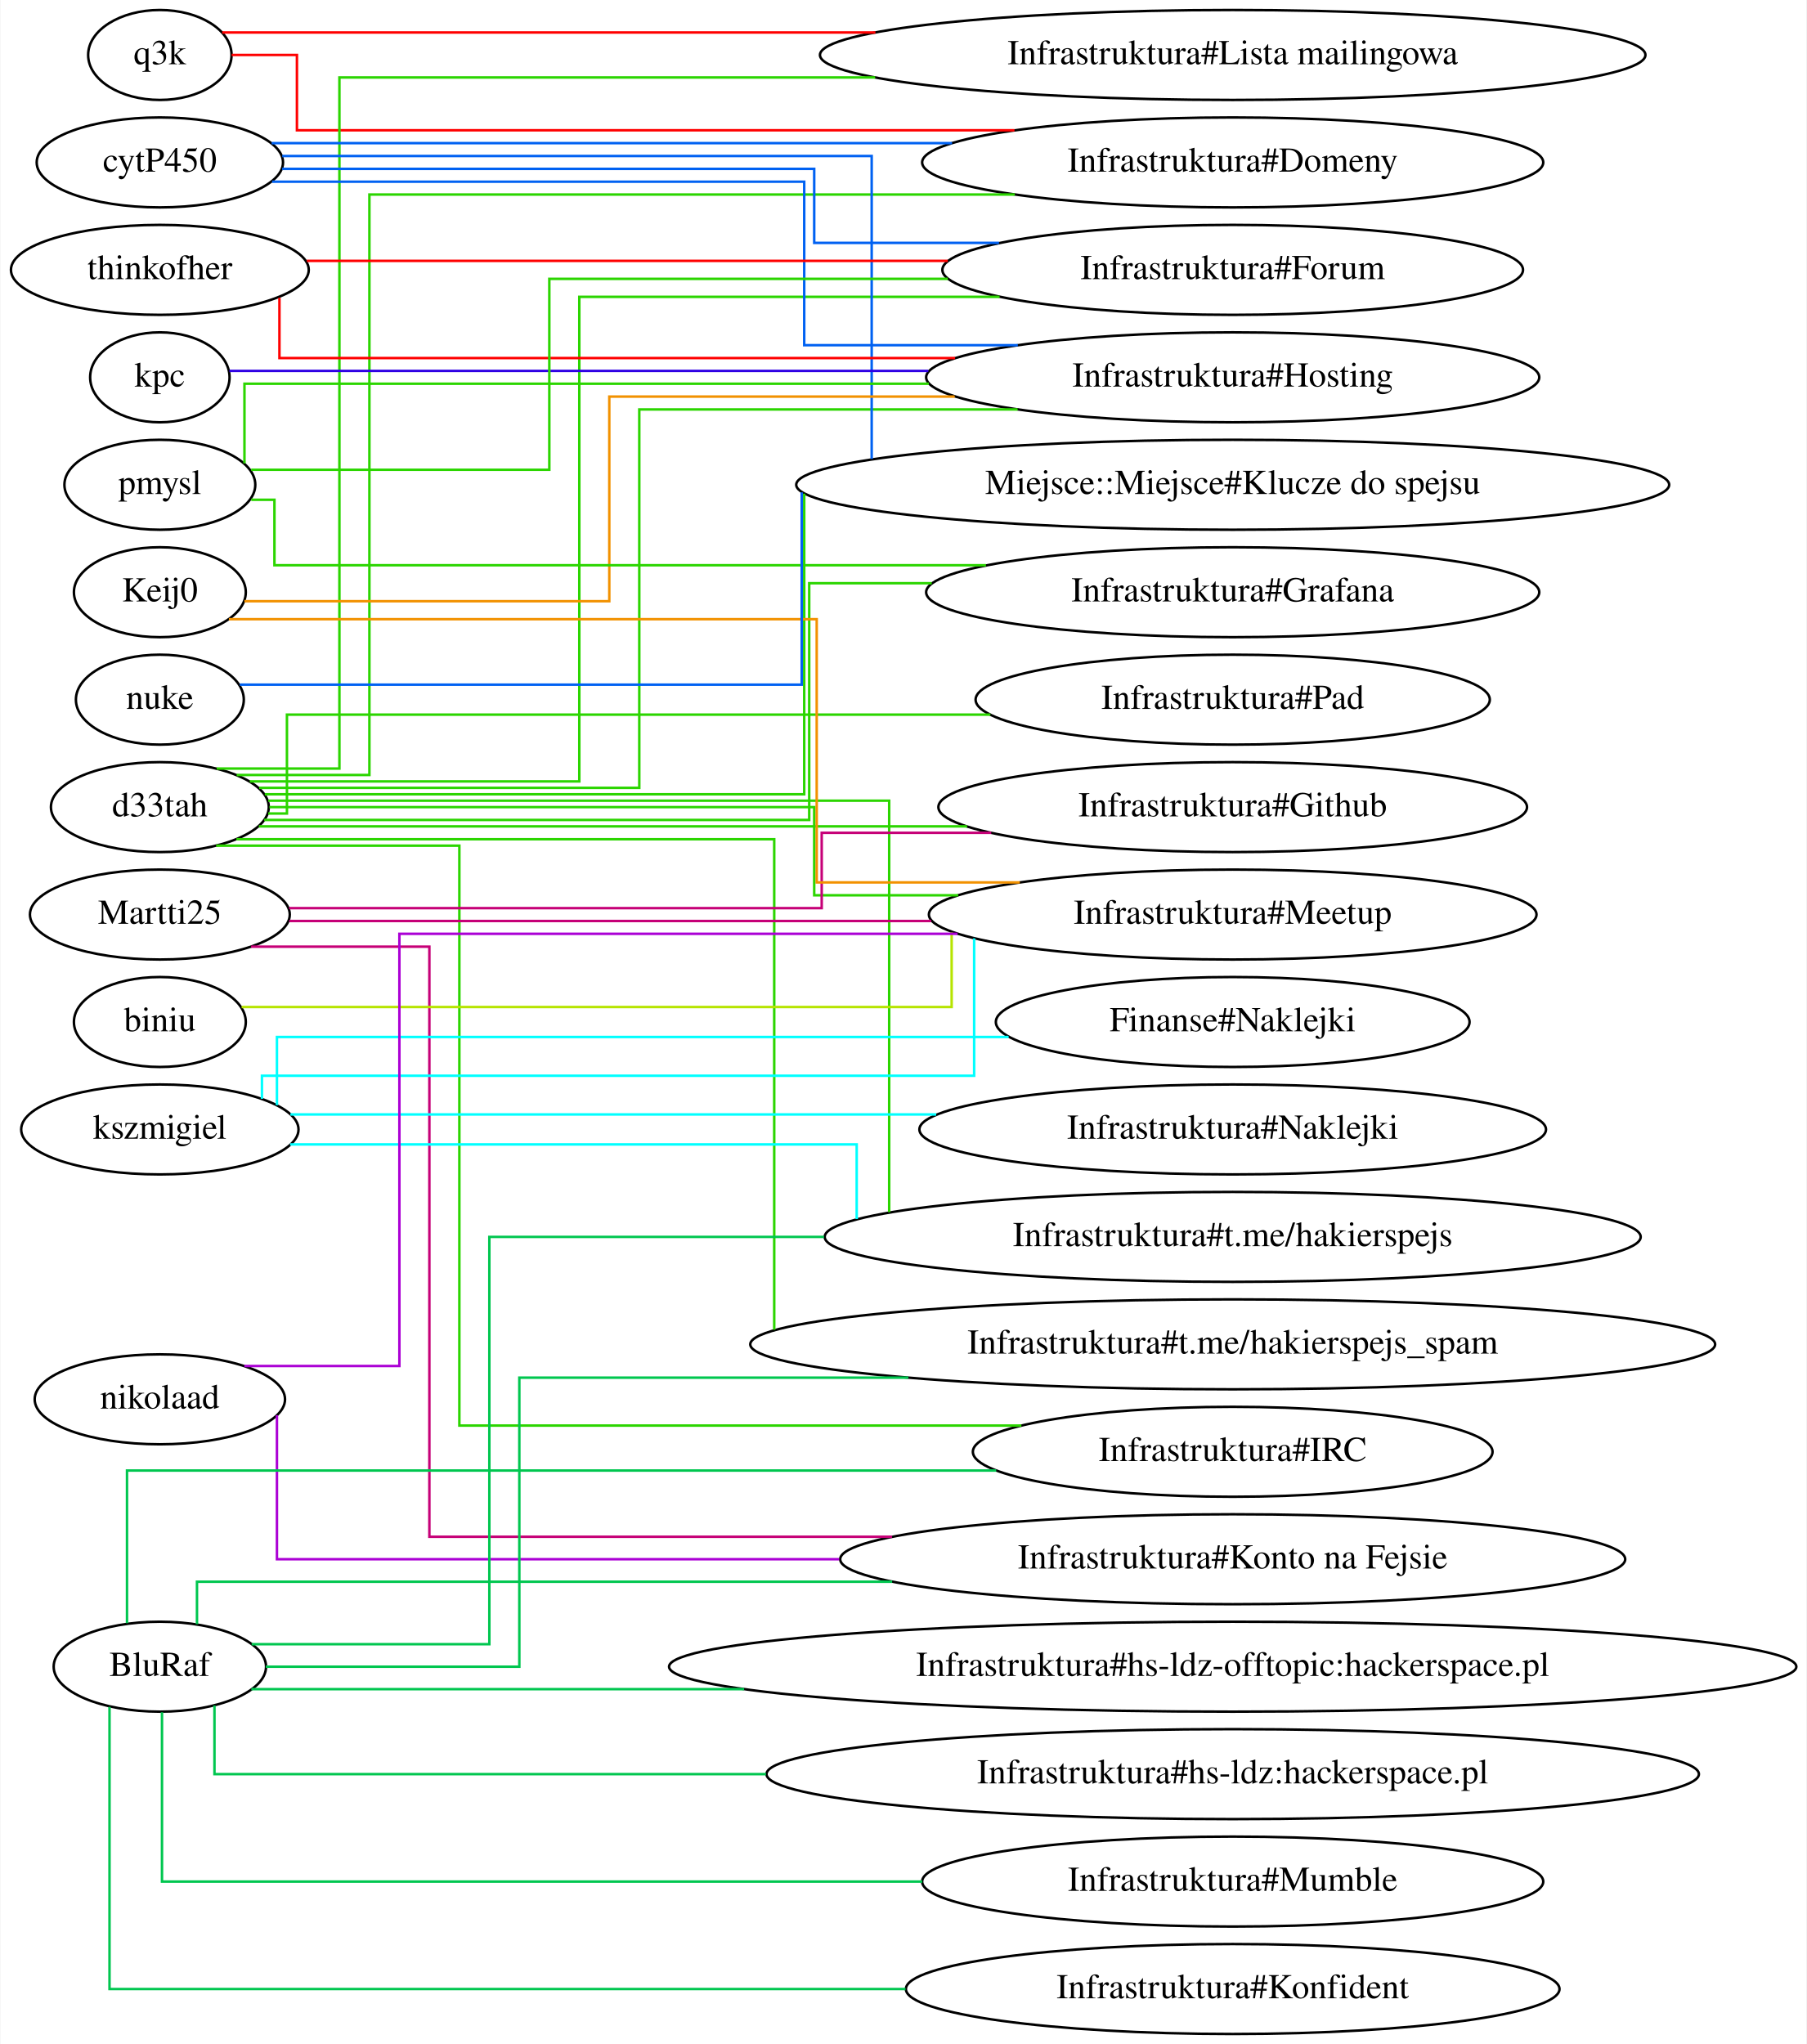
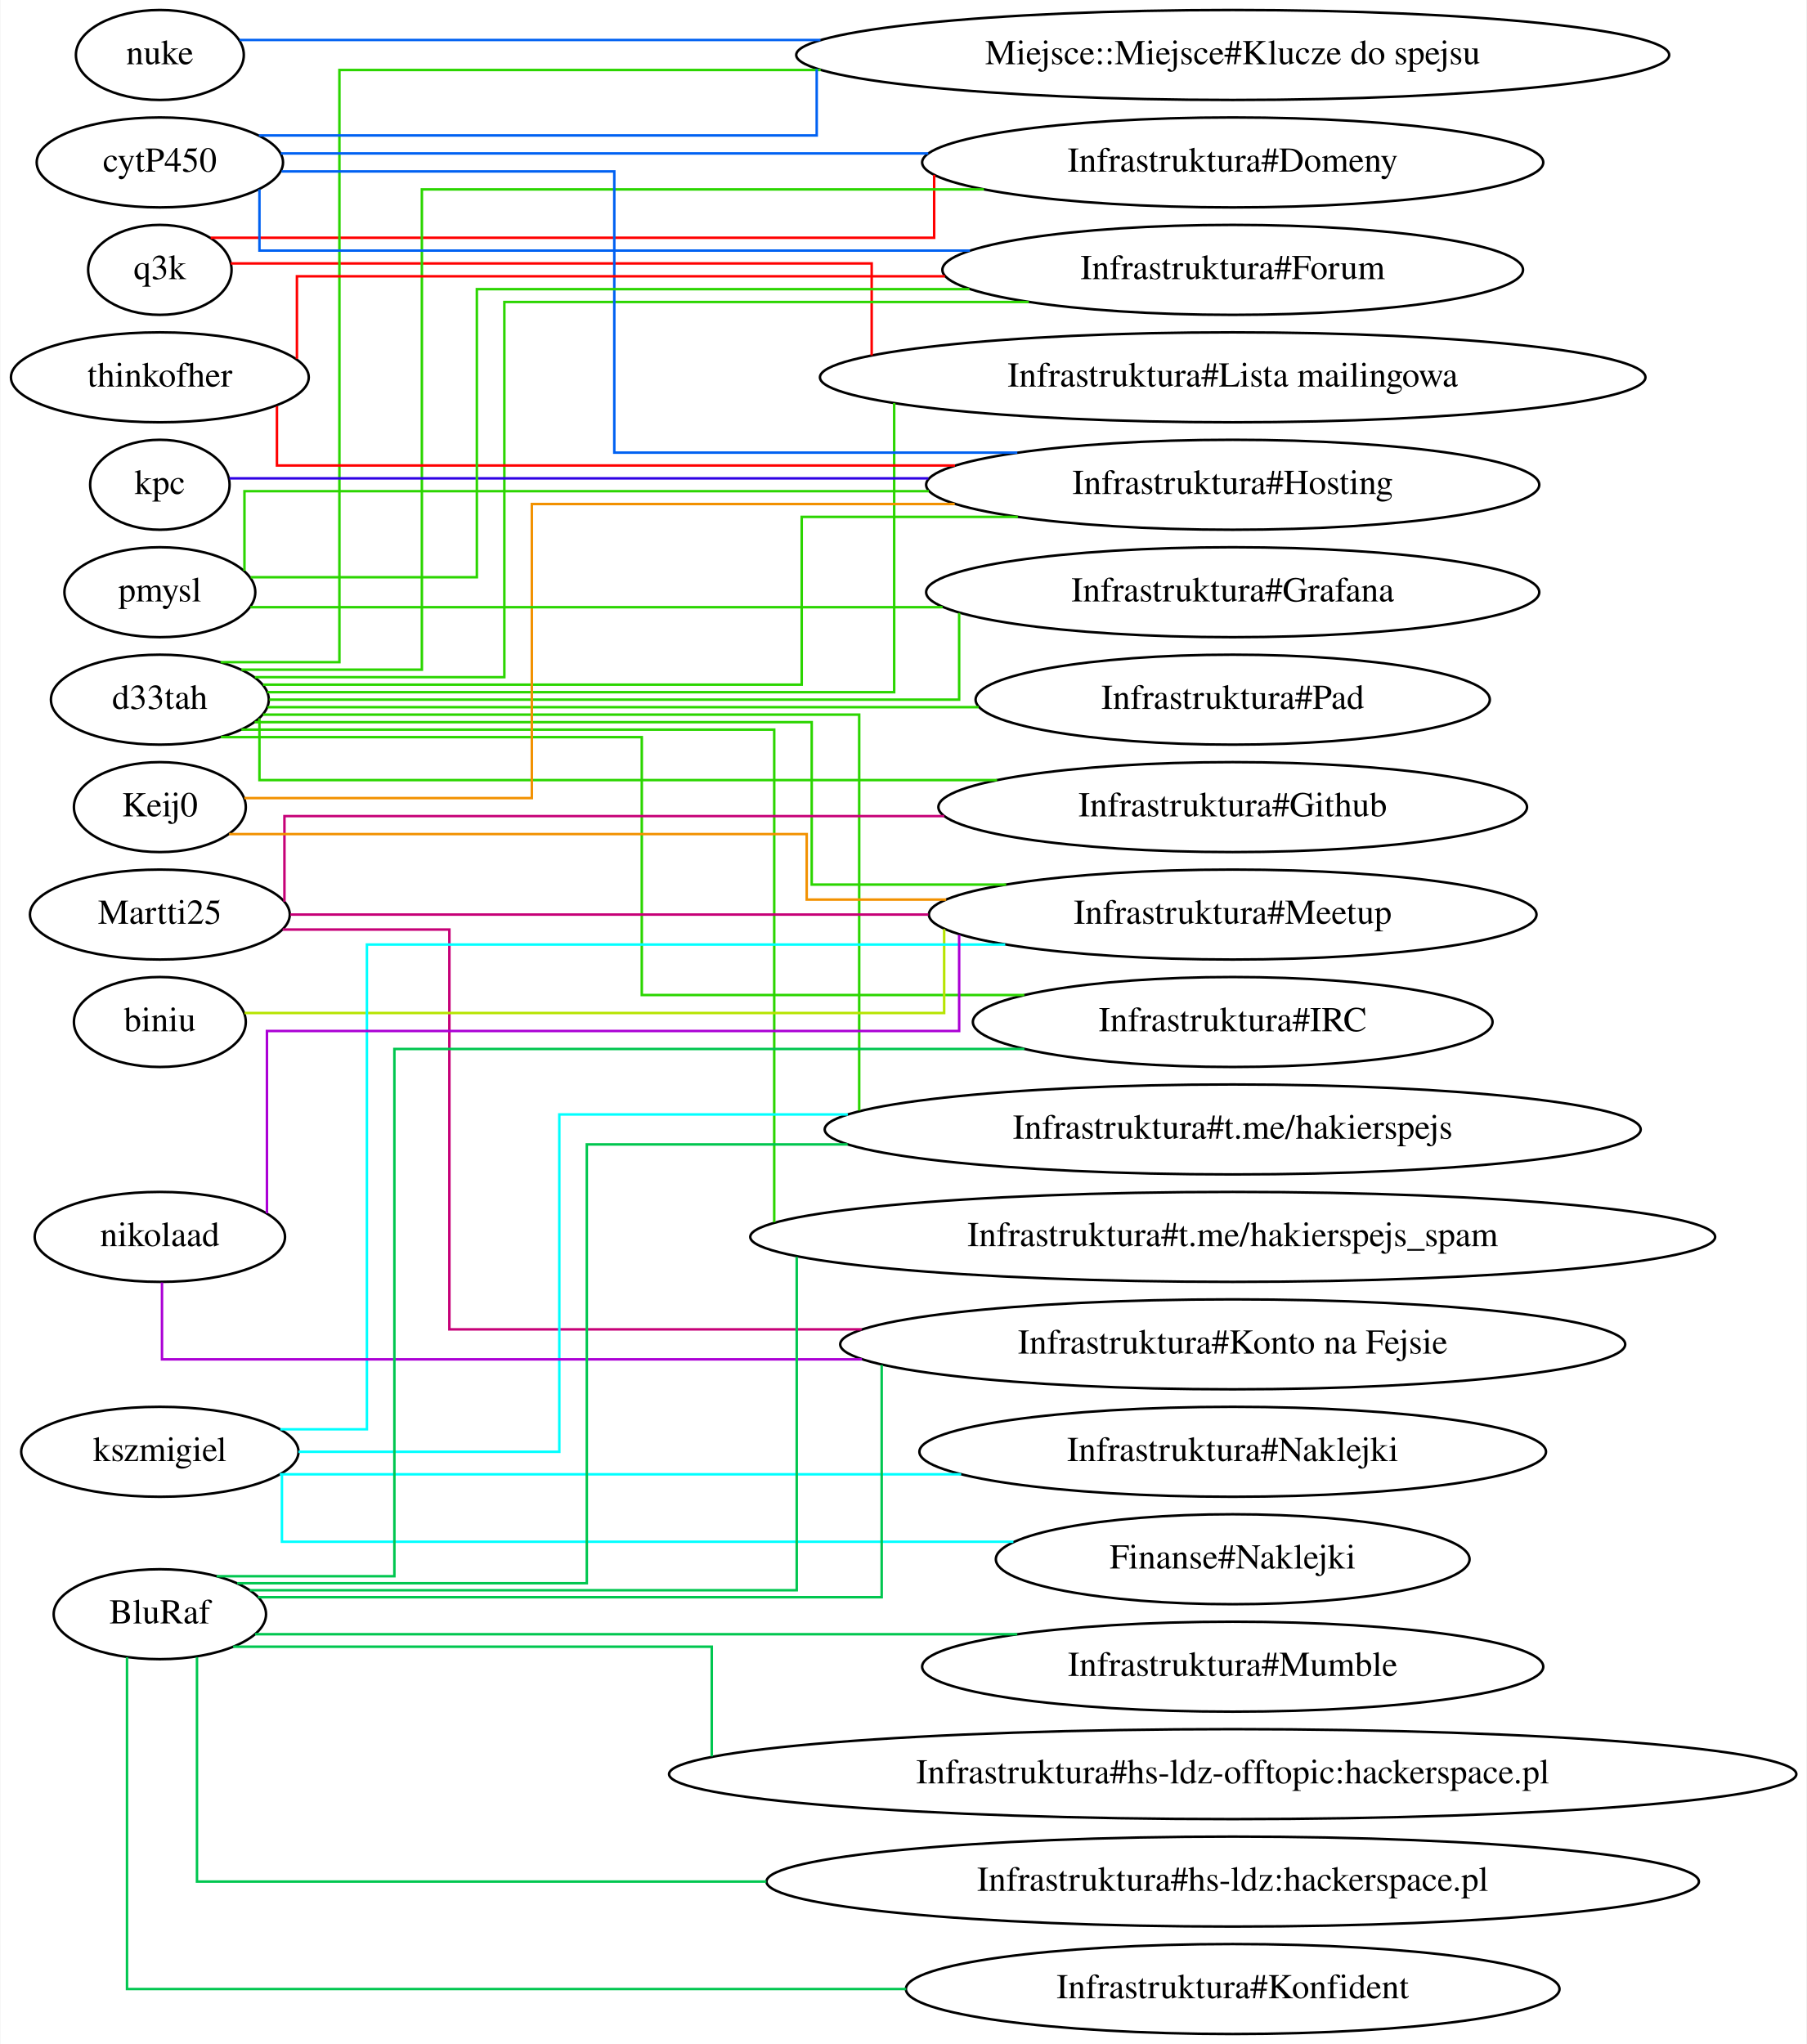
<svg xmlns="http://www.w3.org/2000/svg" width="723pt" height="818pt" viewBox="0.00 0.00 722.65 818.00">
  <g id="graph0" class="graph" transform="scale(1 1) rotate(0) translate(4 814)">
    <polygon fill="#ffffff" stroke="transparent" points="-4,4 -4,-814 718.649,-814 718.649,4 -4,4" />
    <g id="node1" class="node">
-       <ellipse fill="none" stroke="#000000" cx="59.795" cy="-792" rx="28.695" ry="18" />
-       <text text-anchor="middle" x="59.795" y="-788.3" font-family="Times,serif" font-size="14.00" fill="#000000">q3k</text>
+       <ellipse fill="none" stroke="#000000" cx="59.795" cy="-706" rx="28.695" ry="18" />
+       <text text-anchor="middle" x="59.795" y="-702.3" font-family="Times,serif" font-size="14.00" fill="#000000">q3k</text>
    </g>
    <g id="node2" class="node">
+       <ellipse fill="none" stroke="#000000" cx="489.119" cy="-663" rx="165.171" ry="18" />
+       <text text-anchor="middle" x="489.119" y="-659.3" font-family="Times,serif" font-size="14.00" fill="#000000">Infrastruktura#Lista mailingowa</text>
+     </g>
+     <g id="edge1" class="edge">
+       <path fill="none" stroke="#ff0000" d="M88.149,-708.571C160.2,-708.571 344.649,-708.571 344.649,-708.571 344.649,-708.571 344.649,-685.029 344.649,-671.787" />
+     </g>
+     <g id="node3" class="node">
      <ellipse fill="none" stroke="#000000" cx="489.119" cy="-749" rx="124.278" ry="18" />
      <text text-anchor="middle" x="489.119" y="-745.3" font-family="Times,serif" font-size="14.00" fill="#000000">Infrastruktura#Domeny</text>
    </g>
-     <g id="edge1" class="edge">
-       <path fill="none" stroke="#ff0000" d="M88.507,-792C101.779,-792 114.649,-792 114.649,-792 114.649,-792 114.649,-761.857 114.649,-761.857 114.649,-761.857 291.142,-761.857 401.795,-761.857" />
-     </g>
-     <g id="node3" class="node">
-       <ellipse fill="none" stroke="#000000" cx="489.119" cy="-792" rx="165.171" ry="18" />
-       <text text-anchor="middle" x="489.119" y="-788.3" font-family="Times,serif" font-size="14.00" fill="#000000">Infrastruktura#Lista mailingowa</text>
-     </g>
    <g id="edge2" class="edge">
-       <path fill="none" stroke="#ff0000" d="M84.733,-801C134.842,-801 251.085,-801 346.142,-801" />
+       <path fill="none" stroke="#ff0000" d="M80.125,-718.857C149.06,-718.857 369.649,-718.857 369.649,-718.857 369.649,-718.857 369.649,-735.461 369.649,-744.023" />
    </g>
    <g id="node4" class="node">
-       <ellipse fill="none" stroke="#000000" cx="59.795" cy="-491" rx="43.592" ry="18" />
-       <text text-anchor="middle" x="59.795" y="-487.3" font-family="Times,serif" font-size="14.00" fill="#000000">d33tah</text>
-     </g>
-     <g id="edge7" class="edge">
-       <path fill="none" stroke="#2bd500" d="M90.543,-503.857C114.475,-503.857 143.649,-503.857 143.649,-503.857 143.649,-503.857 143.649,-736.143 143.649,-736.143 143.649,-736.143 299.6,-736.143 401.943,-736.143" />
+       <ellipse fill="none" stroke="#000000" cx="59.795" cy="-534" rx="43.592" ry="18" />
+       <text text-anchor="middle" x="59.795" y="-530.3" font-family="Times,serif" font-size="14.00" fill="#000000">d33tah</text>
+     </g>
+     <g id="edge13" class="edge">
+       <path fill="none" stroke="#2bd500" d="M102.838,-537C184.459,-537 353.649,-537 353.649,-537 353.649,-537 353.649,-622.596 353.649,-652.689" />
+     </g>
+     <g id="edge8" class="edge">
+       <path fill="none" stroke="#2bd500" d="M92.397,-546C123.177,-546 164.649,-546 164.649,-546 164.649,-546 164.649,-738.2 164.649,-738.2 164.649,-738.2 294.183,-738.2 389.563,-738.2" />
+     </g>
+     <g id="node5" class="node">
+       <ellipse fill="none" stroke="#000000" cx="489.119" cy="-448" rx="121.578" ry="18" />
+       <text text-anchor="middle" x="489.119" y="-444.3" font-family="Times,serif" font-size="14.00" fill="#000000">Infrastruktura#Meetup</text>
+     </g>
+     <g id="edge3" class="edge">
+       <path fill="none" stroke="#2bd500" d="M97.725,-525C170.073,-525 320.649,-525 320.649,-525 320.649,-525 320.649,-460 320.649,-460 320.649,-460 358.598,-460 398.474,-460" />
+     </g>
+     <g id="node6" class="node">
+       <ellipse fill="none" stroke="#000000" cx="489.119" cy="-319" rx="193.066" ry="18" />
+       <text text-anchor="middle" x="489.119" y="-315.3" font-family="Times,serif" font-size="14.00" fill="#000000">Infrastruktura#t.me/hakierspejs_spam</text>
    </g>
    <g id="edge4" class="edge">
-       <path fill="none" stroke="#2bd500" d="M82.53,-506.429C103.581,-506.429 131.649,-506.429 131.649,-506.429 131.649,-506.429 131.649,-783 131.649,-783 131.649,-783 246.529,-783 346.039,-783" />
-     </g>
-     <g id="node5" class="node">
-       <ellipse fill="none" stroke="#000000" cx="489.119" cy="-491" rx="117.779" ry="18" />
-       <text text-anchor="middle" x="489.119" y="-487.3" font-family="Times,serif" font-size="14.00" fill="#000000">Infrastruktura#Github</text>
-     </g>
-     <g id="edge3" class="edge">
-       <path fill="none" stroke="#2bd500" d="M99.415,-483.286C163.247,-483.286 290.974,-483.286 382.822,-483.286" />
-     </g>
-     <g id="node6" class="node">
-       <ellipse fill="none" stroke="#000000" cx="489.119" cy="-663" rx="122.678" ry="18" />
-       <text text-anchor="middle" x="489.119" y="-659.3" font-family="Times,serif" font-size="14.00" fill="#000000">Infrastruktura#Hosting</text>
-     </g>
-     <g id="edge5" class="edge">
-       <path fill="none" stroke="#2bd500" d="M99.547,-498.714C155.743,-498.714 251.649,-498.714 251.649,-498.714 251.649,-498.714 251.649,-650.143 251.649,-650.143 251.649,-650.143 335.092,-650.143 403.051,-650.143" />
+       <path fill="none" stroke="#2bd500" d="M92.442,-522C159.32,-522 305.649,-522 305.649,-522 305.649,-522 305.649,-358.14 305.649,-324.856" />
    </g>
    <g id="node7" class="node">
      <ellipse fill="none" stroke="#000000" cx="489.119" cy="-706" rx="116.18" ry="18" />
      <text text-anchor="middle" x="489.119" y="-702.3" font-family="Times,serif" font-size="14.00" fill="#000000">Infrastruktura#Forum</text>
    </g>
+     <g id="edge5" class="edge">
+       <path fill="none" stroke="#2bd500" d="M97.829,-543C138.633,-543 197.649,-543 197.649,-543 197.649,-543 197.649,-693.143 197.649,-693.143 197.649,-693.143 321.314,-693.143 407.541,-693.143" />
+     </g>
+     <g id="node8" class="node">
+       <ellipse fill="none" stroke="#000000" cx="489.119" cy="-491" rx="117.779" ry="18" />
+       <text text-anchor="middle" x="489.119" y="-487.3" font-family="Times,serif" font-size="14.00" fill="#000000">Infrastruktura#Github</text>
+     </g>
    <g id="edge6" class="edge">
-       <path fill="none" stroke="#2bd500" d="M95.804,-501.286C145.125,-501.286 227.649,-501.286 227.649,-501.286 227.649,-501.286 227.649,-695.2 227.649,-695.2 227.649,-695.2 320.74,-695.2 395.83,-695.2" />
-     </g>
-     <g id="node8" class="node">
-       <ellipse fill="none" stroke="#000000" cx="489.119" cy="-233" rx="103.981" ry="18" />
-       <text text-anchor="middle" x="489.119" y="-229.3" font-family="Times,serif" font-size="14.00" fill="#000000">Infrastruktura#IRC</text>
-     </g>
-     <g id="edge8" class="edge">
-       <path fill="none" stroke="#2bd500" d="M82.338,-475.571C117.057,-475.571 179.649,-475.571 179.649,-475.571 179.649,-475.571 179.649,-243.5 179.649,-243.5 179.649,-243.5 312.927,-243.5 404.555,-243.5" />
+       <path fill="none" stroke="#2bd500" d="M99.649,-526.532C99.649,-517.019 99.649,-501.8 99.649,-501.8 99.649,-501.8 279.575,-501.8 394.84,-501.8" />
    </g>
    <g id="node9" class="node">
+       <ellipse fill="none" stroke="#000000" cx="489.119" cy="-620" rx="122.678" ry="18" />
+       <text text-anchor="middle" x="489.119" y="-616.3" font-family="Times,serif" font-size="14.00" fill="#000000">Infrastruktura#Hosting</text>
+     </g>
+     <g id="edge7" class="edge">
+       <path fill="none" stroke="#2bd500" d="M101.063,-540C173.67,-540 316.649,-540 316.649,-540 316.649,-540 316.649,-607.143 316.649,-607.143 316.649,-607.143 359.935,-607.143 403.137,-607.143" />
+     </g>
+     <g id="node10" class="node">
+       <ellipse fill="none" stroke="#000000" cx="489.119" cy="-792" rx="174.669" ry="18" />
+       <text text-anchor="middle" x="489.119" y="-788.3" font-family="Times,serif" font-size="14.00" fill="#000000">Miejsce::Miejsce#Klucze do spejsu</text>
+     </g>
+     <g id="edge9" class="edge">
+       <path fill="none" stroke="#2bd500" d="M84.121,-549C104.967,-549 131.649,-549 131.649,-549 131.649,-549 131.649,-786 131.649,-786 131.649,-786 230.507,-786 324.248,-786" />
+     </g>
+     <g id="node11" class="node">
+       <ellipse fill="none" stroke="#000000" cx="489.119" cy="-362" rx="163.271" ry="18" />
+       <text text-anchor="middle" x="489.119" y="-358.3" font-family="Times,serif" font-size="14.00" fill="#000000">Infrastruktura#t.me/hakierspejs</text>
+     </g>
+     <g id="edge10" class="edge">
+       <path fill="none" stroke="#2bd500" d="M101.088,-528C178.935,-528 339.649,-528 339.649,-528 339.649,-528 339.649,-402.038 339.649,-369.564" />
+     </g>
+     <g id="node12" class="node">
+       <ellipse fill="none" stroke="#000000" cx="489.119" cy="-534" rx="102.882" ry="18" />
+       <text text-anchor="middle" x="489.119" y="-530.3" font-family="Times,serif" font-size="14.00" fill="#000000">Infrastruktura#Pad</text>
+     </g>
+     <g id="edge11" class="edge">
+       <path fill="none" stroke="#2bd500" d="M102.926,-531C168.95,-531 296.927,-531 387.432,-531" />
+     </g>
+     <g id="node13" class="node">
+       <ellipse fill="none" stroke="#000000" cx="489.119" cy="-405" rx="103.981" ry="18" />
+       <text text-anchor="middle" x="489.119" y="-401.3" font-family="Times,serif" font-size="14.00" fill="#000000">Infrastruktura#IRC</text>
+     </g>
+     <g id="edge12" class="edge">
+       <path fill="none" stroke="#2bd500" d="M84.22,-519C136.114,-519 252.649,-519 252.649,-519 252.649,-519 252.649,-415.8 252.649,-415.8 252.649,-415.8 337.668,-415.8 405.749,-415.8" />
+     </g>
+     <g id="node14" class="node">
      <ellipse fill="none" stroke="#000000" cx="489.119" cy="-577" rx="122.678" ry="18" />
      <text text-anchor="middle" x="489.119" y="-573.3" font-family="Times,serif" font-size="14.00" fill="#000000">Infrastruktura#Grafana</text>
    </g>
-     <g id="edge9" class="edge">
-       <path fill="none" stroke="#2bd500" d="M101.545,-485.857C175,-485.857 319.649,-485.857 319.649,-485.857 319.649,-485.857 319.649,-580.6 319.649,-580.6 319.649,-580.6 341.063,-580.6 368.667,-580.6" />
-     </g>
-     <g id="node10" class="node">
-       <ellipse fill="none" stroke="#000000" cx="489.119" cy="-276" rx="193.066" ry="18" />
-       <text text-anchor="middle" x="489.119" y="-272.3" font-family="Times,serif" font-size="14.00" fill="#000000">Infrastruktura#t.me/hakierspejs_spam</text>
-     </g>
-     <g id="edge10" class="edge">
-       <path fill="none" stroke="#2bd500" d="M90.435,-478.143C156.341,-478.143 305.649,-478.143 305.649,-478.143 305.649,-478.143 305.649,-314.975 305.649,-281.832" />
-     </g>
-     <g id="node11" class="node">
-       <ellipse fill="none" stroke="#000000" cx="489.119" cy="-319" rx="163.271" ry="18" />
-       <text text-anchor="middle" x="489.119" y="-315.3" font-family="Times,serif" font-size="14.00" fill="#000000">Infrastruktura#t.me/hakierspejs</text>
-     </g>
-     <g id="edge11" class="edge">
-       <path fill="none" stroke="#2bd500" d="M103.173,-493.571C184.475,-493.571 351.649,-493.571 351.649,-493.571 351.649,-493.571 351.649,-365.815 351.649,-328.886" />
-     </g>
-     <g id="node12" class="node">
-       <ellipse fill="none" stroke="#000000" cx="489.119" cy="-620" rx="174.669" ry="18" />
-       <text text-anchor="middle" x="489.119" y="-616.3" font-family="Times,serif" font-size="14.00" fill="#000000">Miejsce::Miejsce#Klucze do spejsu</text>
-     </g>
-     <g id="edge12" class="edge">
-       <path fill="none" stroke="#2bd500" d="M101.797,-496.143C174.864,-496.143 317.649,-496.143 317.649,-496.143 317.649,-496.143 317.649,-596.119 317.649,-616.427" />
-     </g>
-     <g id="node13" class="node">
-       <ellipse fill="none" stroke="#000000" cx="489.119" cy="-448" rx="121.578" ry="18" />
-       <text text-anchor="middle" x="489.119" y="-444.3" font-family="Times,serif" font-size="14.00" fill="#000000">Infrastruktura#Meetup</text>
-     </g>
-     <g id="edge13" class="edge">
-       <path fill="none" stroke="#2bd500" d="M103.623,-491C178.167,-491 321.649,-491 321.649,-491 321.649,-491 321.649,-455.714 321.649,-455.714 321.649,-455.714 347.717,-455.714 379.283,-455.714" />
-     </g>
-     <g id="node14" class="node">
-       <ellipse fill="none" stroke="#000000" cx="489.119" cy="-534" rx="102.882" ry="18" />
-       <text text-anchor="middle" x="489.119" y="-530.3" font-family="Times,serif" font-size="14.00" fill="#000000">Infrastruktura#Pad</text>
-     </g>
    <g id="edge14" class="edge">
-       <path fill="none" stroke="#2bd500" d="M103.146,-488.429C107.666,-488.429 110.649,-488.429 110.649,-488.429 110.649,-488.429 110.649,-528 110.649,-528 110.649,-528 280.01,-528 392.145,-528" />
+       <path fill="none" stroke="#2bd500" d="M103.599,-534C191.199,-534 379.649,-534 379.649,-534 379.649,-534 379.649,-556.214 379.649,-568.709" />
    </g>
    <g id="node15" class="node">
      <ellipse fill="none" stroke="#000000" cx="59.795" cy="-749" rx="49.291" ry="18" />
      <text text-anchor="middle" x="59.795" y="-745.3" font-family="Times,serif" font-size="14.00" fill="#000000">cytP450</text>
    </g>
+     <g id="edge16" class="edge">
+       <path fill="none" stroke="#0061f2" d="M108.209,-752.6C170.599,-752.6 281.264,-752.6 367.291,-752.6" />
+     </g>
+     <g id="edge17" class="edge">
+       <path fill="none" stroke="#0061f2" d="M99.649,-738.221C99.649,-727.845 99.649,-713.714 99.649,-713.714 99.649,-713.714 268.63,-713.714 383.98,-713.714" />
+     </g>
    <g id="edge15" class="edge">
-       <path fill="none" stroke="#0061f2" d="M104.525,-756.714C168.418,-756.714 287.909,-756.714 376.815,-756.714" />
-     </g>
-     <g id="edge16" class="edge">
-       <path fill="none" stroke="#0061f2" d="M104.71,-741.286C178.587,-741.286 317.649,-741.286 317.649,-741.286 317.649,-741.286 317.649,-675.857 317.649,-675.857 317.649,-675.857 360.35,-675.857 403.133,-675.857" />
-     </g>
-     <g id="edge17" class="edge">
-       <path fill="none" stroke="#0061f2" d="M108.74,-746.429C184.531,-746.429 321.649,-746.429 321.649,-746.429 321.649,-746.429 321.649,-716.8 321.649,-716.8 321.649,-716.8 357.231,-716.8 395.592,-716.8" />
+       <path fill="none" stroke="#0061f2" d="M108.528,-745.4C162.396,-745.4 241.649,-745.4 241.649,-745.4 241.649,-745.4 241.649,-632.857 241.649,-632.857 241.649,-632.857 331.494,-632.857 402.914,-632.857" />
    </g>
    <g id="edge18" class="edge">
-       <path fill="none" stroke="#0061f2" d="M108.763,-751.571C190.207,-751.571 344.649,-751.571 344.649,-751.571 344.649,-751.571 344.649,-661.341 344.649,-630.324" />
+       <path fill="none" stroke="#0061f2" d="M99.431,-759.8C172.862,-759.8 322.649,-759.8 322.649,-759.8 322.649,-759.8 322.649,-777.166 322.649,-786.391" />
    </g>
    <g id="node16" class="node">
      <ellipse fill="none" stroke="#000000" cx="59.795" cy="-448" rx="51.991" ry="18" />
      <text text-anchor="middle" x="59.795" y="-444.3" font-family="Times,serif" font-size="14.00" fill="#000000">Martti25</text>
    </g>
+     <g id="edge20" class="edge">
+       <path fill="none" stroke="#c60077" d="M112.009,-448C175.027,-448 283.027,-448 367.341,-448" />
+     </g>
    <g id="edge19" class="edge">
-       <path fill="none" stroke="#c60077" d="M111.49,-450.571C188.568,-450.571 324.649,-450.571 324.649,-450.571 324.649,-450.571 324.649,-480.714 324.649,-480.714 324.649,-480.714 356.695,-480.714 392.495,-480.714" />
+       <path fill="none" stroke="#c60077" d="M109.649,-453.151C109.649,-463.831 109.649,-487.4 109.649,-487.4 109.649,-487.4 262.078,-487.4 373.72,-487.4" />
+     </g>
+     <g id="node17" class="node">
+       <ellipse fill="none" stroke="#000000" cx="489.119" cy="-276" rx="157.072" ry="18" />
+       <text text-anchor="middle" x="489.119" y="-272.3" font-family="Times,serif" font-size="14.00" fill="#000000">Infrastruktura#Konto na Fejsie</text>
    </g>
    <g id="edge21" class="edge">
-       <path fill="none" stroke="#c60077" d="M111.581,-445.429C174.808,-445.429 283.768,-445.429 368.43,-445.429" />
-     </g>
-     <g id="node17" class="node">
-       <ellipse fill="none" stroke="#000000" cx="489.119" cy="-190" rx="157.072" ry="18" />
-       <text text-anchor="middle" x="489.119" y="-186.3" font-family="Times,serif" font-size="14.00" fill="#000000">Infrastruktura#Konto na Fejsie</text>
-     </g>
-     <g id="edge20" class="edge">
-       <path fill="none" stroke="#c60077" d="M96.309,-435.143C127.599,-435.143 167.649,-435.143 167.649,-435.143 167.649,-435.143 167.649,-199 167.649,-199 167.649,-199 265.171,-199 352.787,-199" />
+       <path fill="none" stroke="#c60077" d="M108.927,-442C140.504,-442 175.649,-442 175.649,-442 175.649,-442 175.649,-282 175.649,-282 175.649,-282 259.624,-282 340.646,-282" />
    </g>
    <g id="node18" class="node">
      <ellipse fill="none" stroke="#000000" cx="59.795" cy="-405" rx="34.394" ry="18" />
      <text text-anchor="middle" x="59.795" y="-401.3" font-family="Times,serif" font-size="14.00" fill="#000000">biniu</text>
    </g>
    <g id="edge22" class="edge">
-       <path fill="none" stroke="#b6e400" d="M92.51,-411C173.466,-411 376.649,-411 376.649,-411 376.649,-411 376.649,-430.114 376.649,-440.866" />
+       <path fill="none" stroke="#b6e400" d="M93.681,-408.6C174.837,-408.6 373.649,-408.6 373.649,-408.6 373.649,-408.6 373.649,-431.227 373.649,-442.186" />
    </g>
    <g id="node19" class="node">
-       <ellipse fill="none" stroke="#000000" cx="59.795" cy="-362" rx="55.491" ry="18" />
-       <text text-anchor="middle" x="59.795" y="-358.3" font-family="Times,serif" font-size="14.00" fill="#000000">kszmigiel</text>
+       <ellipse fill="none" stroke="#000000" cx="59.795" cy="-233" rx="55.491" ry="18" />
+       <text text-anchor="middle" x="59.795" y="-229.3" font-family="Times,serif" font-size="14.00" fill="#000000">kszmigiel</text>
+     </g>
+     <g id="edge23" class="edge">
+       <path fill="none" stroke="#00ffff" d="M107.992,-242C126.219,-242 142.649,-242 142.649,-242 142.649,-242 142.649,-436 142.649,-436 142.649,-436 295.435,-436 398.089,-436" />
+     </g>
+     <g id="edge24" class="edge">
+       <path fill="none" stroke="#00ffff" d="M115.255,-233C161.425,-233 219.649,-233 219.649,-233 219.649,-233 219.649,-368 219.649,-368 219.649,-368 274.739,-368 335.102,-368" />
+     </g>
+     <g id="node20" class="node">
+       <ellipse fill="none" stroke="#000000" cx="489.119" cy="-233" rx="125.378" ry="18" />
+       <text text-anchor="middle" x="489.119" y="-229.3" font-family="Times,serif" font-size="14.00" fill="#000000">Infrastruktura#Naklejki</text>
+     </g>
+     <g id="edge25" class="edge">
+       <path fill="none" stroke="#00ffff" d="M107.794,-224C173.328,-224 292.674,-224 380.452,-224" />
+     </g>
+     <g id="node21" class="node">
+       <ellipse fill="none" stroke="#000000" cx="489.119" cy="-190" rx="94.783" ry="18" />
+       <text text-anchor="middle" x="489.119" y="-186.3" font-family="Times,serif" font-size="14.00" fill="#000000">Finanse#Naklejki</text>
    </g>
    <g id="edge26" class="edge">
-       <path fill="none" stroke="#00ffff" d="M111.918,-356C192.629,-356 338.649,-356 338.649,-356 338.649,-356 338.649,-336.886 338.649,-326.134" />
-     </g>
-     <g id="edge23" class="edge">
-       <path fill="none" stroke="#00ffff" d="M100.649,-374.257C100.649,-379.086 100.649,-383.5 100.649,-383.5 100.649,-383.5 385.649,-383.5 385.649,-383.5 385.649,-383.5 385.649,-420.541 385.649,-438.483" />
-     </g>
-     <g id="node20" class="node">
-       <ellipse fill="none" stroke="#000000" cx="489.119" cy="-405" rx="94.783" ry="18" />
-       <text text-anchor="middle" x="489.119" y="-401.3" font-family="Times,serif" font-size="14.00" fill="#000000">Finanse#Naklejki</text>
-     </g>
-     <g id="edge24" class="edge">
-       <path fill="none" stroke="#00ffff" d="M106.649,-371.721C106.649,-382.684 106.649,-399 106.649,-399 106.649,-399 286.401,-399 399.447,-399" />
-     </g>
-     <g id="node21" class="node">
-       <ellipse fill="none" stroke="#000000" cx="489.119" cy="-362" rx="125.378" ry="18" />
-       <text text-anchor="middle" x="489.119" y="-358.3" font-family="Times,serif" font-size="14.00" fill="#000000">Infrastruktura#Naklejki</text>
-     </g>
-     <g id="edge25" class="edge">
-       <path fill="none" stroke="#00ffff" d="M112.009,-368C175.809,-368 285.715,-368 370.47,-368" />
+       <path fill="none" stroke="#00ffff" d="M108.649,-224.285C108.649,-213.631 108.649,-197 108.649,-197 108.649,-197 288.992,-197 401.354,-197" />
    </g>
    <g id="node22" class="node">
-       <ellipse fill="none" stroke="#000000" cx="59.795" cy="-254" rx="50.091" ry="18" />
-       <text text-anchor="middle" x="59.795" y="-250.3" font-family="Times,serif" font-size="14.00" fill="#000000">nikolaad</text>
+       <ellipse fill="none" stroke="#000000" cx="59.795" cy="-319" rx="50.091" ry="18" />
+       <text text-anchor="middle" x="59.795" y="-315.3" font-family="Times,serif" font-size="14.00" fill="#000000">nikolaad</text>
    </g>
    <g id="edge27" class="edge">
-       <path fill="none" stroke="#ab00d5" d="M93.59,-267.333C121.187,-267.333 155.649,-267.333 155.649,-267.333 155.649,-267.333 155.649,-440.286 155.649,-440.286 155.649,-440.286 281.872,-440.286 379.005,-440.286" />
+       <path fill="none" stroke="#ab00d5" d="M102.649,-328.452C102.649,-350.096 102.649,-401.4 102.649,-401.4 102.649,-401.4 379.649,-401.4 379.649,-401.4 379.649,-401.4 379.649,-426.532 379.649,-439.883" />
    </g>
    <g id="edge28" class="edge">
-       <path fill="none" stroke="#ab00d5" d="M106.649,-247.63C106.649,-231.441 106.649,-190 106.649,-190 106.649,-190 226.199,-190 331.622,-190" />
+       <path fill="none" stroke="#ab00d5" d="M60.649,-300.754C60.649,-286.823 60.649,-270 60.649,-270 60.649,-270 216.964,-270 340.764,-270" />
    </g>
    <g id="node23" class="node">
-       <ellipse fill="none" stroke="#000000" cx="59.795" cy="-577" rx="34.394" ry="18" />
-       <text text-anchor="middle" x="59.795" y="-573.3" font-family="Times,serif" font-size="14.00" fill="#000000">Keij0</text>
+       <ellipse fill="none" stroke="#000000" cx="59.795" cy="-491" rx="34.394" ry="18" />
+       <text text-anchor="middle" x="59.795" y="-487.3" font-family="Times,serif" font-size="14.00" fill="#000000">Keij0</text>
+     </g>
+     <g id="edge29" class="edge">
+       <path fill="none" stroke="#f29100" d="M87.497,-480.2C154.274,-480.2 318.649,-480.2 318.649,-480.2 318.649,-480.2 318.649,-454 318.649,-454 318.649,-454 343.631,-454 374.468,-454" />
    </g>
    <g id="edge30" class="edge">
-       <path fill="none" stroke="#f29100" d="M93.624,-573.4C145.724,-573.4 239.649,-573.4 239.649,-573.4 239.649,-573.4 239.649,-655.286 239.649,-655.286 239.649,-655.286 311.357,-655.286 377.882,-655.286" />
-     </g>
-     <g id="edge29" class="edge">
-       <path fill="none" stroke="#f29100" d="M87.428,-566.2C154.915,-566.2 322.649,-566.2 322.649,-566.2 322.649,-566.2 322.649,-460.857 322.649,-460.857 322.649,-460.857 362.976,-460.857 403.934,-460.857" />
+       <path fill="none" stroke="#f29100" d="M93.572,-494.6C137.49,-494.6 208.649,-494.6 208.649,-494.6 208.649,-494.6 208.649,-612.286 208.649,-612.286 208.649,-612.286 299.562,-612.286 377.867,-612.286" />
    </g>
    <g id="node24" class="node">
-       <ellipse fill="none" stroke="#000000" cx="59.795" cy="-147" rx="42.494" ry="18" />
-       <text text-anchor="middle" x="59.795" y="-143.3" font-family="Times,serif" font-size="14.00" fill="#000000">BluRaf</text>
+       <ellipse fill="none" stroke="#000000" cx="59.795" cy="-168" rx="42.494" ry="18" />
+       <text text-anchor="middle" x="59.795" y="-164.3" font-family="Times,serif" font-size="14.00" fill="#000000">BluRaf</text>
+     </g>
+     <g id="edge31" class="edge">
+       <path fill="none" stroke="#00c64f" d="M95.769,-177.6C166.019,-177.6 314.649,-177.6 314.649,-177.6 314.649,-177.6 314.649,-281.08 314.649,-310.993" />
+     </g>
+     <g id="edge33" class="edge">
+       <path fill="none" stroke="#00c64f" d="M90.735,-180.4C139.971,-180.4 230.649,-180.4 230.649,-180.4 230.649,-180.4 230.649,-356 230.649,-356 230.649,-356 279.681,-356 335.034,-356" />
+     </g>
+     <g id="edge37" class="edge">
+       <path fill="none" stroke="#00c64f" d="M82.514,-183.2C110.291,-183.2 153.649,-183.2 153.649,-183.2 153.649,-183.2 153.649,-394.2 153.649,-394.2 153.649,-394.2 306.409,-394.2 405.763,-394.2" />
+     </g>
+     <g id="edge36" class="edge">
+       <path fill="none" stroke="#00c64f" d="M99.052,-174.8C178.03,-174.8 348.649,-174.8 348.649,-174.8 348.649,-174.8 348.649,-243.549 348.649,-267.718" />
+     </g>
+     <g id="node25" class="node">
+       <ellipse fill="none" stroke="#000000" cx="489.119" cy="-104" rx="225.56" ry="18" />
+       <text text-anchor="middle" x="489.119" y="-100.3" font-family="Times,serif" font-size="14.00" fill="#000000">Infrastruktura#hs-ldz-offtopic:hackerspace.pl</text>
+     </g>
+     <g id="edge32" class="edge">
+       <path fill="none" stroke="#00c64f" d="M89.123,-155C149.199,-155 280.649,-155 280.649,-155 280.649,-155 280.649,-125.105 280.649,-111.091" />
+     </g>
+     <g id="node26" class="node">
+       <ellipse fill="none" stroke="#000000" cx="489.119" cy="-61" rx="186.567" ry="18" />
+       <text text-anchor="middle" x="489.119" y="-57.3" font-family="Times,serif" font-size="14.00" fill="#000000">Infrastruktura#hs-ldz:hackerspace.pl</text>
    </g>
    <g id="edge34" class="edge">
-       <path fill="none" stroke="#00c64f" d="M46.649,-164.422C46.649,-187.548 46.649,-225.5 46.649,-225.5 46.649,-225.5 264.489,-225.5 394.47,-225.5" />
-     </g>
-     <g id="edge37" class="edge">
-       <path fill="none" stroke="#00c64f" d="M102.178,-147C144.611,-147 203.649,-147 203.649,-147 203.649,-147 203.649,-262.667 203.649,-262.667 203.649,-262.667 283.921,-262.667 359.332,-262.667" />
-     </g>
-     <g id="edge38" class="edge">
-       <path fill="none" stroke="#00c64f" d="M96.524,-156C135.538,-156 191.649,-156 191.649,-156 191.649,-156 191.649,-319 191.649,-319 191.649,-319 256.468,-319 325.591,-319" />
-     </g>
-     <g id="edge33" class="edge">
-       <path fill="none" stroke="#00c64f" d="M74.649,-164C74.649,-172.5 74.649,-181 74.649,-181 74.649,-181 232.03,-181 352.832,-181" />
-     </g>
-     <g id="node25" class="node">
-       <ellipse fill="none" stroke="#000000" cx="489.119" cy="-104" rx="186.567" ry="18" />
-       <text text-anchor="middle" x="489.119" y="-100.3" font-family="Times,serif" font-size="14.00" fill="#000000">Infrastruktura#hs-ldz:hackerspace.pl</text>
-     </g>
-     <g id="edge31" class="edge">
-       <path fill="none" stroke="#00c64f" d="M81.649,-131.476C81.649,-119.159 81.649,-104 81.649,-104 81.649,-104 195.173,-104 302.378,-104" />
-     </g>
-     <g id="node26" class="node">
-       <ellipse fill="none" stroke="#000000" cx="489.119" cy="-61" rx="124.278" ry="18" />
-       <text text-anchor="middle" x="489.119" y="-57.3" font-family="Times,serif" font-size="14.00" fill="#000000">Infrastruktura#Mumble</text>
-     </g>
-     <g id="edge32" class="edge">
-       <path fill="none" stroke="#00c64f" d="M60.649,-128.762C60.649,-103.517 60.649,-61 60.649,-61 60.649,-61 238.375,-61 364.9,-61" />
+       <path fill="none" stroke="#00c64f" d="M74.649,-150.809C74.649,-120.562 74.649,-61 74.649,-61 74.649,-61 192.486,-61 302.497,-61" />
    </g>
    <g id="node27" class="node">
      <ellipse fill="none" stroke="#000000" cx="489.119" cy="-18" rx="130.777" ry="18" />
      <text text-anchor="middle" x="489.119" y="-14.3" font-family="Times,serif" font-size="14.00" fill="#000000">Infrastruktura#Konfident</text>
    </g>
    <g id="edge35" class="edge">
-       <path fill="none" stroke="#00c64f" d="M39.649,-130.923C39.649,-96.342 39.649,-18 39.649,-18 39.649,-18 225.521,-18 358.208,-18" />
+       <path fill="none" stroke="#00c64f" d="M46.649,-150.793C46.649,-111.393 46.649,-18 46.649,-18 46.649,-18 227.963,-18 358.458,-18" />
    </g>
    <g id="node28" class="node">
-       <ellipse fill="none" stroke="#000000" cx="489.119" cy="-147" rx="225.56" ry="18" />
-       <text text-anchor="middle" x="489.119" y="-143.3" font-family="Times,serif" font-size="14.00" fill="#000000">Infrastruktura#hs-ldz-offtopic:hackerspace.pl</text>
-     </g>
-     <g id="edge36" class="edge">
-       <path fill="none" stroke="#00c64f" d="M96.399,-138C140.706,-138 218.719,-138 293.601,-138" />
+       <ellipse fill="none" stroke="#000000" cx="489.119" cy="-147" rx="124.278" ry="18" />
+       <text text-anchor="middle" x="489.119" y="-143.3" font-family="Times,serif" font-size="14.00" fill="#000000">Infrastruktura#Mumble</text>
+     </g>
+     <g id="edge38" class="edge">
+       <path fill="none" stroke="#00c64f" d="M97.894,-160C165.924,-160 309.865,-160 402.899,-160" />
    </g>
    <g id="node29" class="node">
-       <ellipse fill="none" stroke="#000000" cx="59.795" cy="-663" rx="27.895" ry="18" />
-       <text text-anchor="middle" x="59.795" y="-659.3" font-family="Times,serif" font-size="14.00" fill="#000000">kpc</text>
+       <ellipse fill="none" stroke="#000000" cx="59.795" cy="-620" rx="27.895" ry="18" />
+       <text text-anchor="middle" x="59.795" y="-616.3" font-family="Times,serif" font-size="14.00" fill="#000000">kpc</text>
    </g>
    <g id="edge39" class="edge">
-       <path fill="none" stroke="#2e00e4" d="M87.633,-665.571C143.191,-665.571 270.781,-665.571 367.325,-665.571" />
+       <path fill="none" stroke="#2e00e4" d="M87.633,-622.571C143.191,-622.571 270.781,-622.571 367.325,-622.571" />
    </g>
    <g id="node30" class="node">
-       <ellipse fill="none" stroke="#000000" cx="59.795" cy="-706" rx="59.59" ry="18" />
-       <text text-anchor="middle" x="59.795" y="-702.3" font-family="Times,serif" font-size="14.00" fill="#000000">thinkofher</text>
+       <ellipse fill="none" stroke="#000000" cx="59.795" cy="-663" rx="59.59" ry="18" />
+       <text text-anchor="middle" x="59.795" y="-659.3" font-family="Times,serif" font-size="14.00" fill="#000000">thinkofher</text>
+     </g>
+     <g id="edge41" class="edge">
+       <path fill="none" stroke="#ff0000" d="M114.649,-670.415C114.649,-682.087 114.649,-703.429 114.649,-703.429 114.649,-703.429 263.913,-703.429 373.966,-703.429" />
    </g>
    <g id="edge40" class="edge">
-       <path fill="none" stroke="#ff0000" d="M107.649,-694.835C107.649,-684.498 107.649,-670.714 107.649,-670.714 107.649,-670.714 265.4,-670.714 378.014,-670.714" />
-     </g>
-     <g id="edge41" class="edge">
-       <path fill="none" stroke="#ff0000" d="M118.59,-709.6C184.385,-709.6 292.566,-709.6 375.095,-709.6" />
+       <path fill="none" stroke="#ff0000" d="M106.649,-651.446C106.649,-641.155 106.649,-627.714 106.649,-627.714 106.649,-627.714 265.054,-627.714 377.979,-627.714" />
    </g>
    <g id="node31" class="node">
-       <ellipse fill="none" stroke="#000000" cx="59.795" cy="-620" rx="38.194" ry="18" />
-       <text text-anchor="middle" x="59.795" y="-616.3" font-family="Times,serif" font-size="14.00" fill="#000000">pmysl</text>
+       <ellipse fill="none" stroke="#000000" cx="59.795" cy="-577" rx="38.194" ry="18" />
+       <text text-anchor="middle" x="59.795" y="-573.3" font-family="Times,serif" font-size="14.00" fill="#000000">pmysl</text>
+     </g>
+     <g id="edge44" class="edge">
+       <path fill="none" stroke="#2bd500" d="M96.146,-583C133.631,-583 186.649,-583 186.649,-583 186.649,-583 186.649,-698.286 186.649,-698.286 186.649,-698.286 296.462,-698.286 383.755,-698.286" />
+     </g>
+     <g id="edge42" class="edge">
+       <path fill="none" stroke="#2bd500" d="M93.649,-585.574C93.649,-597.441 93.649,-617.429 93.649,-617.429 93.649,-617.429 251.284,-617.429 367.508,-617.429" />
    </g>
    <g id="edge43" class="edge">
-       <path fill="none" stroke="#2bd500" d="M93.649,-628.574C93.649,-640.441 93.649,-660.429 93.649,-660.429 93.649,-660.429 251.284,-660.429 367.508,-660.429" />
-     </g>
-     <g id="edge44" class="edge">
-       <path fill="none" stroke="#2bd500" d="M96.336,-626C142.402,-626 215.649,-626 215.649,-626 215.649,-626 215.649,-702.4 215.649,-702.4 215.649,-702.4 300.087,-702.4 375.124,-702.4" />
-     </g>
-     <g id="edge42" class="edge">
-       <path fill="none" stroke="#2bd500" d="M96.37,-614C101.818,-614 105.649,-614 105.649,-614 105.649,-614 105.649,-587.8 105.649,-587.8 105.649,-587.8 276.747,-587.8 390.366,-587.8" />
+       <path fill="none" stroke="#2bd500" d="M96.029,-571C156.474,-571 280.38,-571 373.012,-571" />
    </g>
    <g id="node32" class="node">
-       <ellipse fill="none" stroke="#000000" cx="59.795" cy="-534" rx="33.595" ry="18" />
-       <text text-anchor="middle" x="59.795" y="-530.3" font-family="Times,serif" font-size="14.00" fill="#000000">nuke</text>
+       <ellipse fill="none" stroke="#000000" cx="59.795" cy="-792" rx="33.595" ry="18" />
+       <text text-anchor="middle" x="59.795" y="-788.3" font-family="Times,serif" font-size="14.00" fill="#000000">nuke</text>
    </g>
    <g id="edge45" class="edge">
-       <path fill="none" stroke="#0061f2" d="M91.806,-540C160.661,-540 316.649,-540 316.649,-540 316.649,-540 316.649,-602.349 316.649,-616.962" />
+       <path fill="none" stroke="#0061f2" d="M91.713,-798C140.781,-798 238.106,-798 324.156,-798" />
    </g>
  </g>
</svg>
